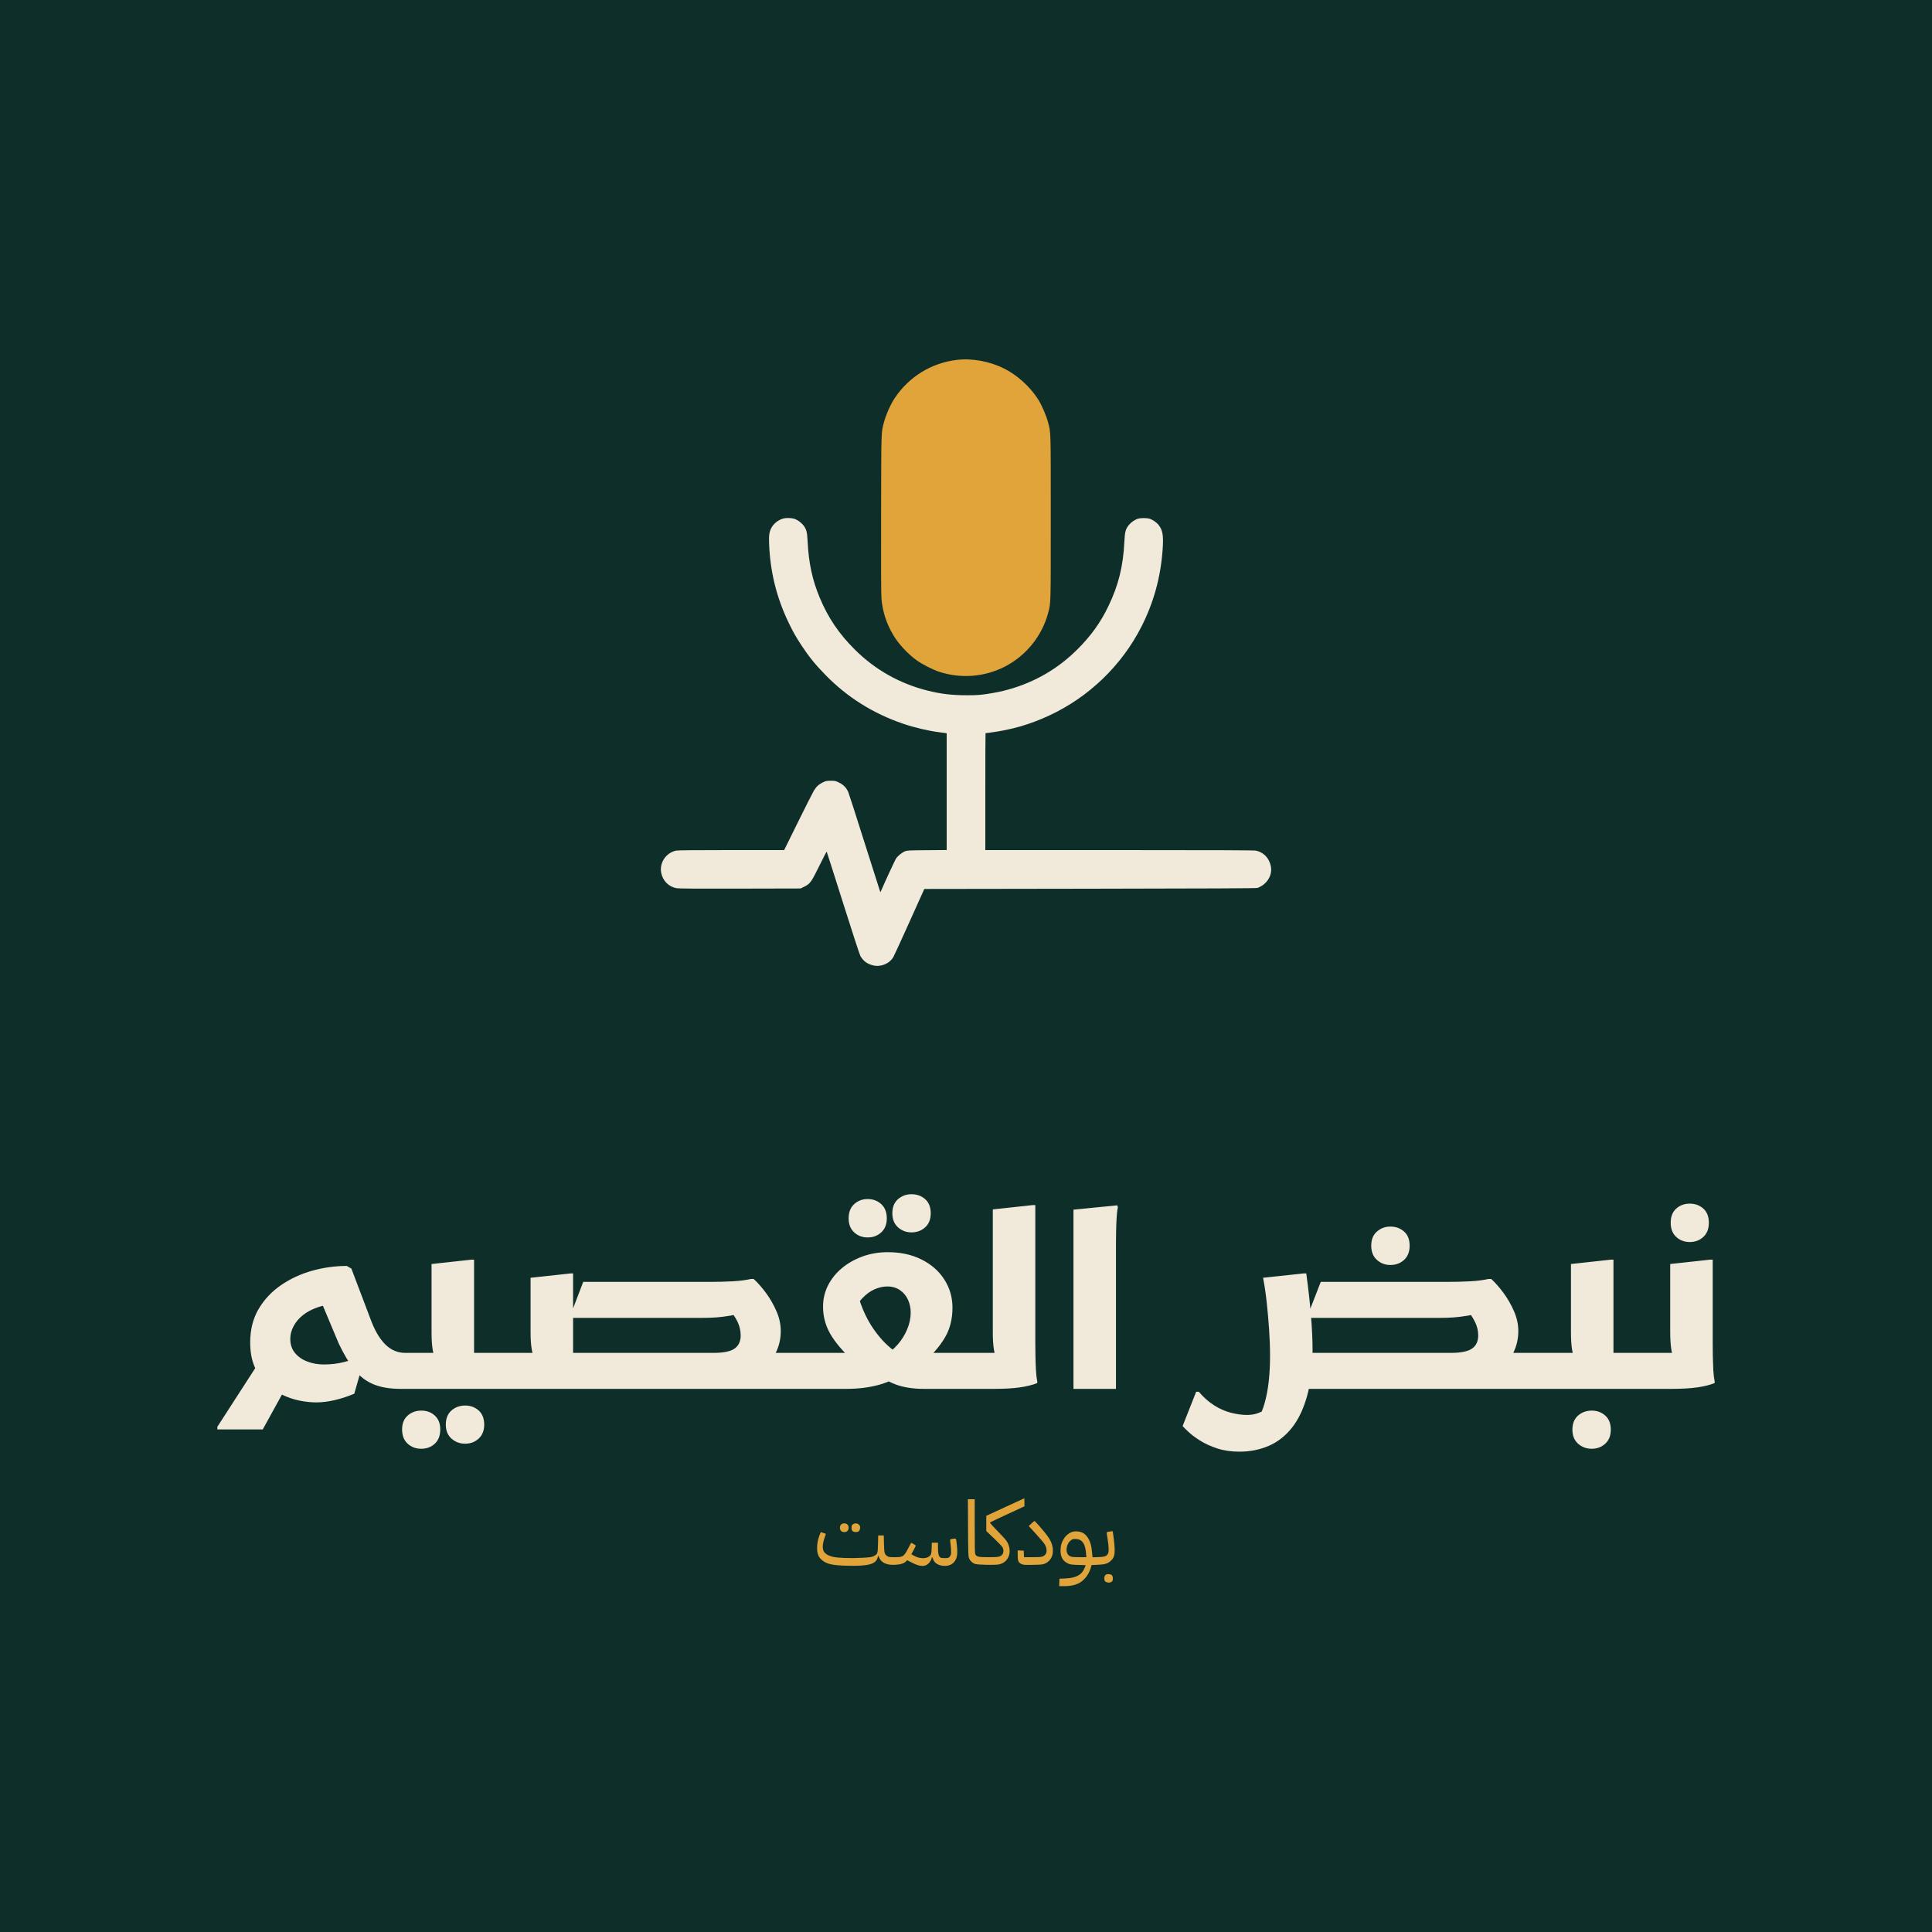
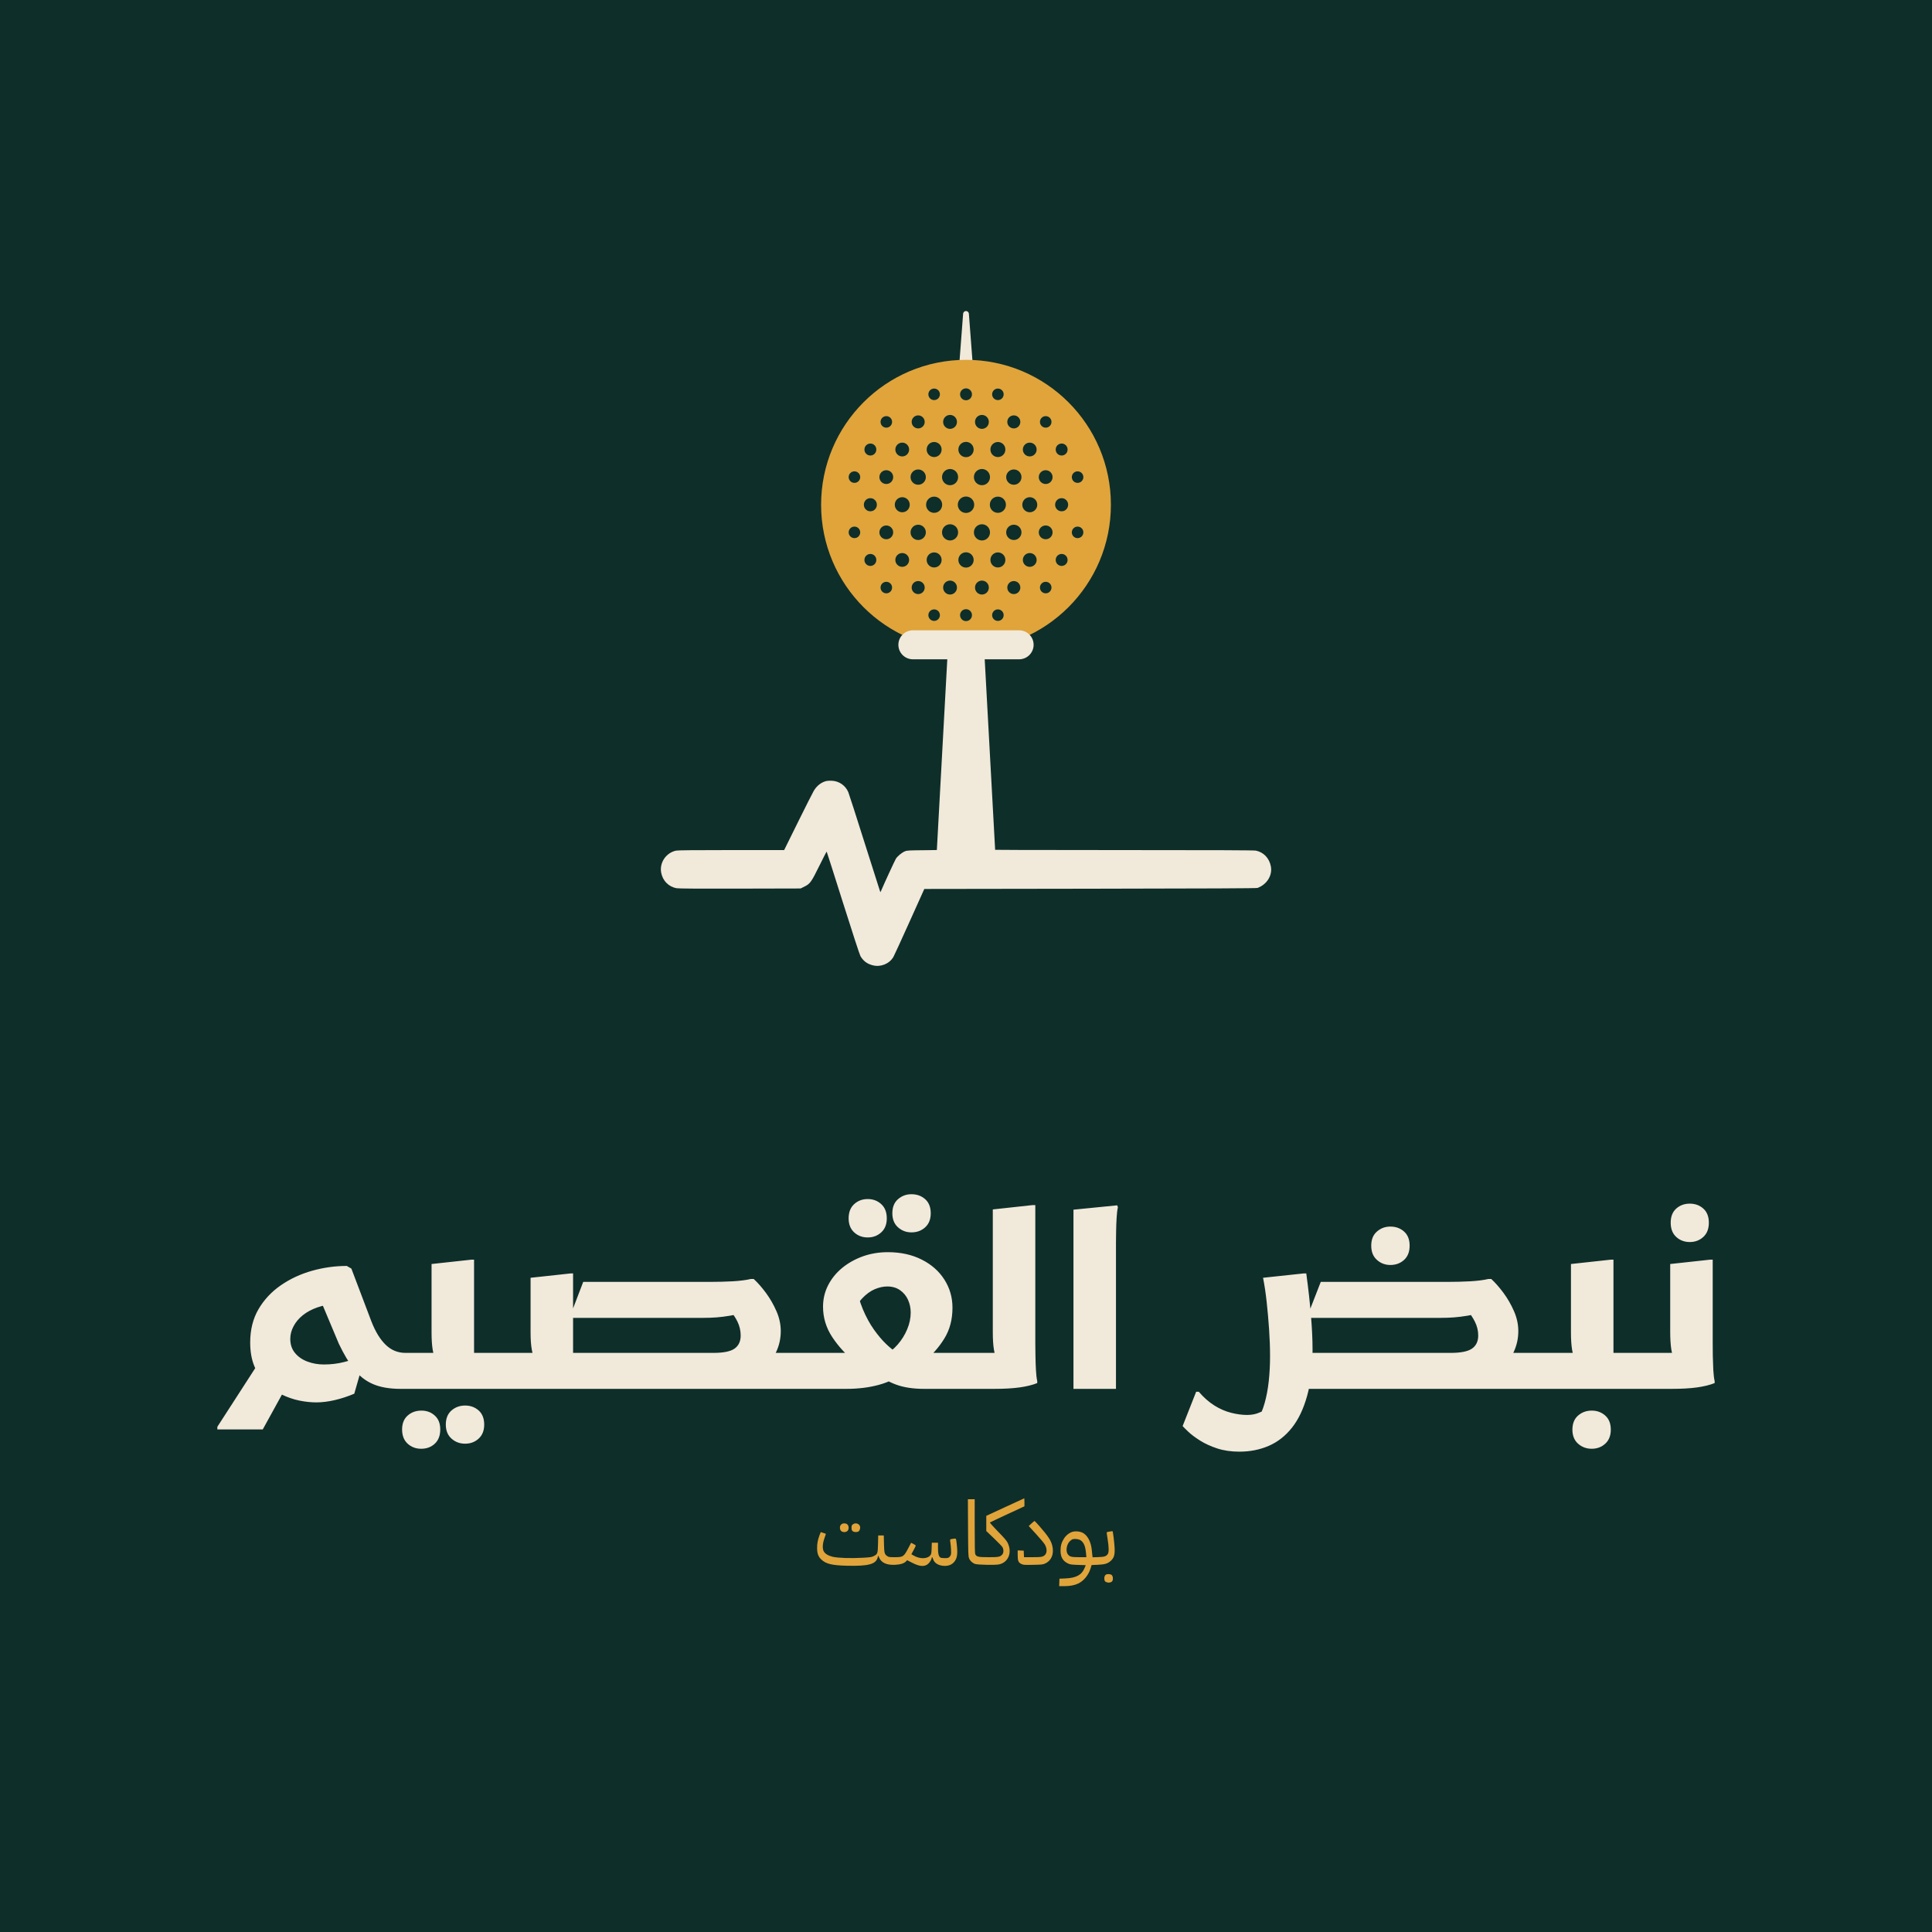
<svg xmlns="http://www.w3.org/2000/svg" viewBox="0 0 4000 4000" width="4000" height="4000">
  <rect width="4000" height="4000" fill="#0E2E2A" />
-   <path fill="#F1E9DA" fill-rule="evenodd" d="M 1622.500 1073.323 C 1611.654 1076.097, 1601.683 1083.852, 1596.876 1093.251 C 1592.671 1101.474, 1591.690 1108.440, 1592.335 1125.500 C 1594.528 1183.526, 1607.666 1236.856, 1632.564 1288.788 C 1641.771 1307.992, 1647.866 1318.754, 1659.697 1336.690 C 1675.260 1360.286, 1688.099 1376.073, 1709.428 1397.842 C 1754.437 1443.781, 1807.502 1477.067, 1869.649 1498.345 C 1892.629 1506.212, 1921.794 1513.119, 1944 1515.952 C 1948.675 1516.549, 1954.188 1517.293, 1956.250 1517.606 L 1960 1518.176 1960 1639.036 L 1960 1759.896 1919.250 1760.219 C 1881.373 1760.519, 1878.158 1760.681, 1873.644 1762.521 C 1867.111 1765.184, 1858.188 1772.525, 1854.774 1778.047 C 1852.529 1781.679, 1830.249 1829.991, 1824.404 1843.904 C 1823.617 1845.775, 1822.773 1847.106, 1822.527 1846.860 C 1822.281 1846.615, 1807.892 1801.433, 1790.550 1746.457 C 1773.209 1691.481, 1757.834 1643.673, 1756.384 1640.218 C 1752.622 1631.253, 1746.449 1624.825, 1737.223 1620.266 C 1730.021 1616.706, 1729.081 1616.500, 1720.052 1616.500 C 1711.406 1616.500, 1709.883 1616.797, 1704 1619.626 C 1695.151 1623.881, 1689.994 1628.642, 1684.846 1637.307 C 1682.456 1641.330, 1667.675 1670.576, 1652 1702.299 L 1623.500 1759.976 1514.299 1759.988 C 1438.258 1759.996, 1403.489 1760.337, 1399.799 1761.109 C 1379.044 1765.451, 1365.076 1786.007, 1368.874 1806.619 C 1372.009 1823.632, 1384.462 1836.136, 1401.111 1838.987 C 1405.568 1839.750, 1445.320 1839.993, 1532.552 1839.791 L 1657.605 1839.500 1665.224 1835.734 C 1677.295 1829.768, 1679.713 1826.408, 1696.508 1792.262 C 1704.503 1776.009, 1711.277 1762.944, 1711.563 1763.229 C 1711.848 1763.515, 1727.084 1811.261, 1745.421 1869.332 C 1765.025 1931.418, 1779.866 1976.802, 1781.445 1979.497 C 1787.466 1989.770, 1795.242 1995.566, 1807.068 1998.596 C 1823.439 2002.790, 1841.354 1995.490, 1849.719 1981.216 C 1851.187 1978.712, 1866.179 1946.027, 1883.035 1908.582 L 1913.683 1840.500 2257.092 1840 C 2506.351 1839.637, 2601.330 1839.194, 2603.528 1838.383 C 2622.981 1831.211, 2634.670 1812.461, 2631.229 1793.954 C 2628.047 1776.848, 2616.376 1764.493, 2600.201 1761.109 C 2596.395 1760.312, 2516.700 1760, 2317.451 1760 L 2040 1760 2040 1639 C 2040 1572.450, 2040.192 1518, 2040.428 1518 C 2040.663 1518, 2044.375 1517.541, 2048.678 1516.980 C 2093.743 1511.100, 2131.447 1500.275, 2171.769 1481.637 C 2254.200 1443.536, 2322.418 1377.818, 2363.431 1297 C 2388.639 1247.327, 2402.971 1195.175, 2407.083 1138.154 C 2409.204 1108.757, 2407.333 1097.408, 2398.596 1086.656 C 2394.119 1081.146, 2386.024 1075.685, 2379.500 1073.771 C 2377.300 1073.126, 2372.125 1072.598, 2368 1072.598 C 2363.875 1072.598, 2358.700 1073.126, 2356.500 1073.771 C 2349.976 1075.685, 2341.881 1081.146, 2337.404 1086.656 C 2330.410 1095.263, 2328.904 1100.771, 2327.878 1121.500 C 2325.348 1172.633, 2315.807 1211.252, 2294.955 1254.762 C 2278.823 1288.422, 2259.067 1316.024, 2231.046 1344.047 C 2190.801 1384.297, 2142.865 1412.264, 2088 1427.504 C 2072.458 1431.821, 2060.874 1434.192, 2041 1437.124 C 2028.357 1438.988, 2021.168 1439.416, 2002 1439.443 C 1971.397 1439.486, 1947.684 1436.707, 1920.683 1429.911 C 1862.630 1415.300, 1811.854 1386.696, 1769.951 1345 C 1736.763 1311.975, 1714.693 1279.351, 1697.158 1237.396 C 1681.828 1200.717, 1674.286 1165.698, 1672.091 1121 C 1671.099 1100.817, 1669.550 1095.214, 1662.596 1086.656 C 1658.235 1081.289, 1650.056 1075.695, 1644.014 1073.946 C 1638.197 1072.263, 1627.820 1071.962, 1622.500 1073.323" />
-   <path fill="#E0A43A" fill-rule="evenodd" d="M 1981.325 745.095 C 1928.480 751.253, 1881.795 779.973, 1852.251 824.500 C 1843.715 837.364, 1834.030 859.221, 1830.033 874.640 C 1824.301 896.754, 1824.619 886.419, 1824.235 1063.500 C 1823.993 1174.979, 1824.223 1230.451, 1824.964 1239 C 1827.372 1266.795, 1835.261 1291.103, 1849.791 1315.500 C 1860.370 1333.262, 1879.961 1354.260, 1898.080 1367.257 C 1909.422 1375.392, 1932.011 1386.858, 1944.836 1390.990 C 1990.086 1405.567, 2038.985 1401.574, 2081 1379.871 C 2124.499 1357.402, 2157.731 1316.071, 2170.032 1269.143 C 2175.755 1247.310, 2175.500 1256.490, 2175.500 1072 C 2175.500 887.196, 2175.769 896.744, 2169.944 874.522 C 2166.204 860.252, 2156.668 838.228, 2149.194 826.598 C 2132.524 800.659, 2106.802 777.199, 2080.234 763.701 C 2049.706 748.192, 2013.387 741.360, 1981.325 745.095" />
+   <path fill="#F1E9DA" fill-rule="evenodd" d="M 1710.746 1617.022 C 1700.183 1619.691, 1691.072 1626.827, 1684.846 1637.307 C 1682.456 1641.330, 1667.675 1670.576, 1652 1702.299 L 1623.500 1759.976 1514.299 1759.988 C 1438.258 1759.996, 1403.489 1760.337, 1399.799 1761.109 C 1379.044 1765.451, 1365.076 1786.007, 1368.874 1806.619 C 1372.009 1823.632, 1384.462 1836.136, 1401.111 1838.987 C 1405.568 1839.750, 1445.320 1839.993, 1532.552 1839.791 L 1657.605 1839.500 1665.224 1835.734 C 1677.295 1829.768, 1679.713 1826.408, 1696.508 1792.262 C 1704.503 1776.009, 1711.277 1762.944, 1711.563 1763.229 C 1711.848 1763.515, 1727.084 1811.261, 1745.421 1869.332 C 1765.025 1931.418, 1779.866 1976.802, 1781.445 1979.497 C 1787.466 1989.770, 1795.242 1995.566, 1807.068 1998.596 C 1823.439 2002.790, 1841.354 1995.490, 1849.719 1981.216 C 1851.187 1978.712, 1866.179 1946.027, 1883.035 1908.582 L 1913.683 1840.500 2257.092 1840 C 2506.351 1839.637, 2601.330 1839.194, 2603.528 1838.383 C 2622.981 1831.211, 2634.670 1812.461, 2631.229 1793.954 C 2628.047 1776.848, 2616.376 1764.493, 2600.201 1761.109 C 2596.395 1760.312, 2516.700 1760, 2317.451 1760 C 2133.150 1760, 2040 1759.664, 2040 1759 C 2040 1758.350, 2026 1758, 2000 1758 C 1975.456 1758, 1960 1758.366, 1960 1758.948 C 1960 1759.525, 1944.040 1760.023, 1919.250 1760.219 C 1881.373 1760.519, 1878.158 1760.681, 1873.644 1762.521 C 1867.111 1765.184, 1858.188 1772.525, 1854.774 1778.047 C 1852.529 1781.679, 1830.249 1829.991, 1824.404 1843.904 C 1823.617 1845.775, 1822.773 1847.106, 1822.527 1846.860 C 1822.281 1846.615, 1807.892 1801.433, 1790.550 1746.457 C 1773.209 1691.481, 1757.834 1643.673, 1756.384 1640.218 C 1750.561 1626.343, 1737.444 1617.173, 1722.385 1616.451 C 1718.048 1616.243, 1712.811 1616.500, 1710.746 1617.022" />
+   <path fill="#F1E9DA" fill-rule="evenodd" d="M1938 1790L1964 1315H2036L2062 1790Z" />
+   <path fill="#F1E9DA" fill-rule="evenodd" d="M1986 755L1994 650a6 6 0 0 1 12 0L2014 755Z" />
+   <path fill="#E0A43A" fill-rule="evenodd" d="M1700.0 1045.0a300 300 0 1 1 600 0a300 300 0 1 1 -600 0ZM1922.1 816.4a11.938 11.938 0 1 1 23.877 0a11.938 11.938 0 1 1 -23.877 0ZM1987.7 816.4a12.328 12.328 0 1 1 24.656 0a12.328 12.328 0 1 1 -24.656 0ZM2054.1 816.4a11.938 11.938 0 1 1 23.877 0a11.938 11.938 0 1 1 -23.877 0ZM1823.1 873.5a11.938 11.938 0 1 1 23.877 0a11.938 11.938 0 1 1 -23.877 0ZM1887.5 873.5a13.496 13.496 0 1 1 26.992 0a13.496 13.496 0 1 1 -26.992 0ZM1952.7 873.5a14.275 14.275 0 1 1 28.549 0a14.275 14.275 0 1 1 -28.549 0ZM2018.7 873.5a14.275 14.275 0 1 1 28.549 0a14.275 14.275 0 1 1 -28.549 0ZM2085.5 873.5a13.496 13.496 0 1 1 26.992 0a13.496 13.496 0 1 1 -26.992 0ZM2153.1 873.5a11.938 11.938 0 1 1 23.877 0a11.938 11.938 0 1 1 -23.877 0ZM1789.7 930.7a12.328 12.328 0 1 1 24.655 0a12.328 12.328 0 1 1 -24.655 0ZM1853.7 930.7a14.274 14.274 0 1 1 28.549 0a14.274 14.274 0 1 1 -28.549 0ZM1918.6 930.7a15.443 15.443 0 1 1 30.885 0a15.443 15.443 0 1 1 -30.885 0ZM1984.2 930.7a15.832 15.832 0 1 1 31.664 0a15.832 15.832 0 1 1 -31.664 0ZM2050.6 930.7a15.443 15.443 0 1 1 30.885 0a15.443 15.443 0 1 1 -30.885 0ZM2117.7 930.7a14.274 14.274 0 1 1 28.549 0a14.274 14.274 0 1 1 -28.549 0ZM2185.7 930.7a12.328 12.328 0 1 1 24.655 0a12.328 12.328 0 1 1 -24.655 0ZM1757.1 987.8a11.938 11.938 0 1 1 23.876 0a11.938 11.938 0 1 1 -23.876 0ZM1820.7 987.8a14.274 14.274 0 1 1 28.549 0a14.274 14.274 0 1 1 -28.549 0ZM1885.2 987.8a15.832 15.832 0 1 1 31.664 0a15.832 15.832 0 1 1 -31.664 0ZM1950.4 987.8a16.611 16.611 0 1 1 33.221 0a16.611 16.611 0 1 1 -33.221 0ZM2016.4 987.8a16.611 16.611 0 1 1 33.221 0a16.611 16.611 0 1 1 -33.221 0ZM2083.2 987.8a15.832 15.832 0 1 1 31.664 0a15.832 15.832 0 1 1 -31.664 0ZM2150.7 987.8a14.274 14.274 0 1 1 28.549 0a14.274 14.274 0 1 1 -28.549 0ZM2219.1 987.8a11.938 11.938 0 1 1 23.876 0a11.938 11.938 0 1 1 -23.876 0ZM1788.5 1045.0a13.496 13.496 0 1 1 26.991 0a13.496 13.496 0 1 1 -26.991 0ZM1852.6 1045.0a15.443 15.443 0 1 1 30.885 0a15.443 15.443 0 1 1 -30.885 0ZM1917.4 1045.0a16.611 16.611 0 1 1 33.221 0a16.611 16.611 0 1 1 -33.221 0ZM1983.0 1045.0a17.0 17.0 0 1 1 34.0 0a17.0 17.0 0 1 1 -34.0 0ZM2049.4 1045.0a16.611 16.611 0 1 1 33.221 0a16.611 16.611 0 1 1 -33.221 0ZM2116.6 1045.0a15.443 15.443 0 1 1 30.885 0a15.443 15.443 0 1 1 -30.885 0ZM2184.5 1045.0a13.496 13.496 0 1 1 26.991 0a13.496 13.496 0 1 1 -26.991 0ZM1757.1 1102.2a11.938 11.938 0 1 1 23.876 0a11.938 11.938 0 1 1 -23.876 0ZM1820.7 1102.2a14.274 14.274 0 1 1 28.549 0a14.274 14.274 0 1 1 -28.549 0ZM1885.2 1102.2a15.832 15.832 0 1 1 31.664 0a15.832 15.832 0 1 1 -31.664 0ZM1950.4 1102.2a16.611 16.611 0 1 1 33.221 0a16.611 16.611 0 1 1 -33.221 0ZM2016.4 1102.2a16.611 16.611 0 1 1 33.221 0a16.611 16.611 0 1 1 -33.221 0ZM2083.2 1102.2a15.832 15.832 0 1 1 31.664 0a15.832 15.832 0 1 1 -31.664 0ZM2150.7 1102.2a14.274 14.274 0 1 1 28.549 0a14.274 14.274 0 1 1 -28.549 0ZM2219.1 1102.2a11.938 11.938 0 1 1 23.876 0a11.938 11.938 0 1 1 -23.876 0ZM1789.7 1159.3a12.328 12.328 0 1 1 24.655 0a12.328 12.328 0 1 1 -24.655 0ZM1853.7 1159.3a14.274 14.274 0 1 1 28.549 0a14.274 14.274 0 1 1 -28.549 0ZM1918.6 1159.3a15.443 15.443 0 1 1 30.885 0a15.443 15.443 0 1 1 -30.885 0ZM1984.2 1159.3a15.832 15.832 0 1 1 31.664 0a15.832 15.832 0 1 1 -31.664 0ZM2050.6 1159.3a15.443 15.443 0 1 1 30.885 0a15.443 15.443 0 1 1 -30.885 0ZM2117.7 1159.3a14.274 14.274 0 1 1 28.549 0a14.274 14.274 0 1 1 -28.549 0ZM2185.7 1159.3a12.328 12.328 0 1 1 24.655 0a12.328 12.328 0 1 1 -24.655 0ZM1823.1 1216.5a11.938 11.938 0 1 1 23.877 0a11.938 11.938 0 1 1 -23.877 0ZM1887.5 1216.5a13.496 13.496 0 1 1 26.992 0a13.496 13.496 0 1 1 -26.992 0ZM1952.7 1216.5a14.275 14.275 0 1 1 28.549 0a14.275 14.275 0 1 1 -28.549 0ZM2018.7 1216.5a14.275 14.275 0 1 1 28.549 0a14.275 14.275 0 1 1 -28.549 0ZM2085.5 1216.5a13.496 13.496 0 1 1 26.992 0a13.496 13.496 0 1 1 -26.992 0ZM2153.1 1216.5a11.938 11.938 0 1 1 23.877 0a11.938 11.938 0 1 1 -23.877 0ZM1922.1 1273.6a11.938 11.938 0 1 1 23.877 0a11.938 11.938 0 1 1 -23.877 0ZM1987.7 1273.6a12.328 12.328 0 1 1 24.656 0a12.328 12.328 0 1 1 -24.656 0ZM2054.1 1273.6a11.938 11.938 0 1 1 23.877 0a11.938 11.938 0 1 1 -23.877 0Z" />
+   <path fill="#F1E9DA" fill-rule="evenodd" d="M1890 1305H2110a30 30 0 0 1 0 60H1890a30 30 0 0 1 0 -60Z" />
  <path fill="#F1E9DA" fill-rule="nonzero" d="M601.0 2856.0 544.0 2959.5H450.0V2954.0L548.5 2801.5ZM829.5 2875.5Q795.0 2875.5 772.0 2865.5Q749.0 2855.5 733.0 2835.0Q717.0 2814.5 701.5 2782.0L663.5 2691.5L696.5 2700.0Q675.0 2700.5 657.2 2706.8Q639.5 2713.0 627.0 2723.0Q614.5 2733.0 607.8 2745.8Q601.0 2758.5 601.0 2772.0Q601.0 2789.5 610.8 2801.2Q620.5 2813.0 636.5 2819.0Q652.5 2825.0 670.5 2825.0Q692.5 2825.0 712.2 2820.0Q732.0 2815.0 744.0 2809.0L754.0 2814.0L733.5 2885.5Q713.5 2894.0 693.0 2898.8Q672.5 2903.5 655.0 2903.5Q638.5 2903.5 620.0 2899.8Q601.5 2896.0 583.2 2887.2Q565.0 2878.5 550.2 2864.2Q535.5 2850.0 526.8 2829.0Q518.0 2808.0 518.0 2779.5Q518.0 2740.0 535.2 2710.5Q552.5 2681.0 581.5 2661.0Q610.5 2641.0 646.0 2631.0Q681.5 2621.0 718.0 2621.0L727.5 2626.5L769.0 2736.0Q781.5 2768.0 798.8 2784.5Q816.0 2801.0 839.5 2801.0V2865.5ZM839.5 2801.0H933.5L904.0 2814.5Q898.0 2808.5 895.8 2794.2Q893.5 2780.0 893.5 2759.0V2617.0L976.0 2608.0H981.5V2837.0L946.0 2801.0H1046.0V2865.5L1036.0 2875.5H829.5V2811.0ZM923.0 2949.5Q923.0 2930.5 934.8 2920.2Q946.5 2910.0 963.0 2910.0Q979.5 2910.0 991.0 2920.2Q1002.5 2930.5 1002.5 2949.5Q1002.5 2968.0 991.0 2978.5Q979.5 2989.0 963.0 2989.0Q946.5 2989.0 934.8 2978.5Q923.0 2968.0 923.0 2949.5ZM832.5 2959.5Q832.5 2941.0 844.0 2930.8Q855.5 2920.5 872.5 2920.5Q889.0 2920.5 900.2 2930.8Q911.5 2941.0 911.5 2959.5Q911.5 2978.5 900.2 2989.0Q889.0 2999.5 872.0 2999.5Q855.5 2999.5 844.0 2989.0Q832.5 2978.5 832.5 2959.5ZM1463.0 2875.5V2801.0H1672.0V2865.5L1662.0 2875.5ZM1174.5 2801.0H1477.0Q1508.5 2801.0 1521.0 2792.0Q1533.5 2783.0 1533.5 2765.0Q1533.5 2750.0 1526.8 2736.2Q1520.0 2722.5 1511.0 2713.5L1547.5 2716.5Q1526.5 2721.5 1511.5 2724.0Q1496.5 2726.5 1483.8 2727.5Q1471.0 2728.5 1455.5 2728.5H1179.0L1207.5 2654.0H1470.5Q1494.0 2654.0 1516.8 2652.8Q1539.5 2651.5 1554.5 2648.0H1560.5Q1573.0 2659.5 1585.8 2676.8Q1598.5 2694.0 1607.5 2714.5Q1616.5 2735.0 1616.5 2756.0Q1616.5 2779.0 1606.8 2799.5Q1597.0 2820.0 1573.0 2836.5L1557.5 2864.0Q1544.0 2869.5 1526.5 2872.5Q1509.0 2875.5 1487.0 2875.5H1174.5ZM1046.0 2801.0H1138.5L1109.0 2814.5Q1103.5 2808.5 1101.0 2794.2Q1098.5 2780.0 1098.5 2759.0V2645.5L1181.5 2636.5H1186.5V2837.5L1151.0 2801.0H1252.5V2865.5L1242.5 2875.5H1036.0V2811.0ZM1838.0 2592.5Q1878.0 2592.5 1908.2 2607.8Q1938.5 2623.0 1955.2 2649.2Q1972.0 2675.5 1972.0 2707.5Q1972.0 2744.0 1955.2 2771.2Q1938.5 2798.5 1912.0 2820.0L1894.0 2801.0H2012.5V2865.5L2002.5 2875.5H1913.5Q1879.0 2875.5 1854.8 2866.5Q1830.5 2857.5 1812.5 2841.0L1877.0 2839.0Q1850.0 2859.0 1819.5 2867.2Q1789.0 2875.5 1752.5 2875.5H1662.0V2811.0L1672.0 2801.0H1790.0L1770.5 2820.0Q1742.5 2797.5 1723.2 2768.5Q1704.0 2739.5 1704.0 2705.5Q1704.0 2681.5 1714.5 2661.0Q1725.0 2640.5 1743.5 2625.2Q1762.0 2610.0 1786.2 2601.2Q1810.5 2592.5 1838.0 2592.5ZM1764.0 2723.5 1772.0 2658.5Q1776.5 2687.0 1786.5 2710.8Q1796.5 2734.5 1809.2 2752.5Q1822.0 2770.5 1834.5 2782.5Q1847.0 2794.5 1856.5 2800.0L1830.0 2807.0Q1846.0 2798.0 1858.5 2783.8Q1871.0 2769.5 1878.2 2752.2Q1885.5 2735.0 1885.5 2717.5Q1885.5 2703.5 1880.0 2691.2Q1874.5 2679.0 1863.5 2671.2Q1852.5 2663.5 1837.0 2663.5Q1824.5 2663.5 1811.0 2669.2Q1797.5 2675.0 1785.2 2688.0Q1773.0 2701.0 1764.0 2723.5ZM1887.0 2551.5Q1871.0 2551.5 1859.2 2541.0Q1847.5 2530.5 1847.5 2512.0Q1847.5 2493.0 1859.2 2482.8Q1871.0 2472.5 1887.0 2472.5Q1904.0 2472.5 1915.5 2482.8Q1927.0 2493.0 1927.0 2512.0Q1927.0 2530.5 1915.5 2541.0Q1904.0 2551.5 1887.0 2551.5ZM1796.5 2562.0Q1780.0 2562.0 1768.5 2551.5Q1757.0 2541.0 1757.0 2522.5Q1757.0 2503.5 1768.5 2493.0Q1780.0 2482.5 1796.5 2482.5Q1813.0 2482.5 1824.5 2493.0Q1836.0 2503.5 1836.0 2522.5Q1836.0 2541.0 1824.5 2551.5Q1813.0 2562.0 1796.5 2562.0ZM1992.5 2875.5V2811.0L2002.5 2801.0H2095.0L2066.0 2814.5Q2060.0 2808.5 2057.8 2794.2Q2055.5 2780.0 2055.5 2759.0V2504.0L2138.0 2495.0H2143.5V2782.5Q2143.5 2792.5 2143.8 2807.2Q2144.0 2822.0 2144.8 2836.2Q2145.5 2850.5 2147.5 2859.5V2863.5Q2132.5 2869.5 2111.0 2872.5Q2089.5 2875.5 2058.0 2875.5ZM2222.5 2504.5 2313.0 2495.5 2314.5 2499.5Q2312.5 2508.5 2311.8 2522.0Q2311.0 2535.5 2310.8 2549.5Q2310.5 2563.5 2310.5 2573.5V2875.5H2222.5ZM2990.0 2875.5V2801.0H3198.5V2865.5L3188.5 2875.5ZM2701.5 2801.0H3003.5Q3035.0 2801.0 3047.8 2792.0Q3060.5 2783.0 3060.5 2765.0Q3060.5 2750.0 3053.5 2736.2Q3046.5 2722.5 3038.0 2713.5L3074.5 2716.5Q3053.5 2721.5 3038.5 2724.0Q3023.5 2726.5 3010.5 2727.5Q2997.5 2728.5 2982.5 2728.5H2705.5L2734.5 2654.0H2997.0Q3021.0 2654.0 3043.8 2652.8Q3066.5 2651.5 3081.5 2648.0H3087.5Q3100.0 2659.5 3112.8 2676.8Q3125.5 2694.0 3134.5 2714.5Q3143.5 2735.0 3143.5 2756.0Q3143.5 2779.0 3133.8 2799.5Q3124.0 2820.0 3100.0 2836.5L3084.5 2864.0Q3071.0 2869.5 3053.2 2872.5Q3035.5 2875.5 3014.0 2875.5H2701.5ZM2878.5 2619.0Q2862.5 2619.0 2850.8 2608.5Q2839.0 2598.0 2839.0 2579.0Q2839.0 2560.0 2850.8 2549.8Q2862.5 2539.5 2878.5 2539.5Q2895.5 2539.5 2907.0 2549.8Q2918.5 2560.0 2918.5 2579.0Q2918.5 2598.0 2907.0 2608.5Q2895.5 2619.0 2878.5 2619.0ZM2482.0 2881.5Q2497.0 2899.0 2514.0 2909.8Q2531.0 2920.5 2548.8 2925.0Q2566.5 2929.5 2582.0 2929.5Q2596.5 2929.5 2607.5 2924.5Q2618.5 2919.5 2625.5 2918.0L2604.0 2938.0Q2612.5 2925.5 2618.2 2905.2Q2624.0 2885.0 2626.8 2859.8Q2629.5 2834.5 2629.5 2808.0Q2629.5 2781.0 2627.5 2752.0Q2625.5 2723.0 2622.5 2695.5Q2619.5 2668.0 2615.0 2645.5L2699.0 2636.5H2704.5Q2711.0 2684.0 2714.2 2723.8Q2717.5 2763.5 2717.5 2794.5Q2717.5 2850.0 2706.2 2890.2Q2695.0 2930.5 2674.8 2956.0Q2654.5 2981.5 2626.8 2993.5Q2599.0 3005.5 2566.0 3005.5Q2540.5 3005.5 2520.0 2998.8Q2499.5 2992.0 2484.5 2982.5Q2469.5 2973.0 2460.5 2964.5Q2451.5 2956.0 2448.5 2952.5L2476.5 2881.5ZM3198.5 2801.0H3292.5L3263.0 2814.5Q3257.0 2808.5 3254.8 2794.2Q3252.5 2780.0 3252.5 2759.0V2617.0L3335.0 2608.0H3340.5V2837.0L3305.0 2801.0H3405.0V2865.5L3395.0 2875.5H3188.5V2811.0ZM3255.5 2960.0Q3255.5 2941.0 3267.2 2930.8Q3279.0 2920.5 3295.5 2920.5Q3312.0 2920.5 3323.5 2930.8Q3335.0 2941.0 3335.0 2960.0Q3335.0 2978.5 3323.5 2989.0Q3312.0 2999.5 3295.5 2999.5Q3279.0 2999.5 3267.2 2989.0Q3255.5 2978.5 3255.5 2960.0ZM3395.0 2875.5V2811.0L3405.0 2801.0H3497.5L3468.5 2814.5Q3462.5 2808.5 3460.2 2793.5Q3458.0 2778.5 3458.0 2757.5V2617.0L3540.5 2608.0H3546.0V2782.5Q3546.0 2792.5 3546.2 2807.2Q3546.5 2822.0 3547.2 2836.2Q3548.0 2850.5 3550.0 2859.5V2863.5Q3535.0 2869.5 3513.5 2872.5Q3492.0 2875.5 3460.5 2875.5ZM3498.5 2571.5Q3482.0 2571.5 3470.5 2561.0Q3459.0 2550.5 3459.0 2531.5Q3459.0 2512.5 3470.5 2502.2Q3482.0 2492.0 3498.5 2492.0Q3515.0 2492.0 3526.5 2502.2Q3538.0 2512.5 3538.0 2531.5Q3538.0 2550.5 3526.5 2561.0Q3515.0 2571.5 3498.5 2571.5Z" />
  <path fill="#E0A43A" fill-rule="evenodd" d="M 2081.250 3120.220 L 2042 3138.363 2042 3154.103 L 2042 3169.843 2057.569 3184.671 C 2066.131 3192.827, 2074.093 3201.043, 2075.261 3202.929 C 2078.316 3207.863, 2078.169 3215.111, 2074.942 3218.610 C 2070.470 3223.459, 2067.640 3224, 2046.782 3223.998 C 2025.669 3223.997, 2021.860 3223.166, 2019.279 3218 C 2018.325 3216.092, 2018.026 3202.305, 2018.015 3159.750 L 2018 3104 2010.962 3104 L 2003.924 3104 2004.228 3162.750 C 2004.508 3216.850, 2004.677 3221.877, 2006.362 3226.257 C 2008.403 3231.561, 2013.124 3236.011, 2018.789 3237.974 C 2024.251 3239.865, 2060.574 3240.576, 2068.275 3238.942 C 2087.769 3234.805, 2096.027 3214.397, 2086.324 3194.339 C 2084.161 3189.867, 2079.421 3184.339, 2066.075 3170.725 C 2056.225 3160.677, 2049.052 3152.600, 2049.575 3152.146 C 2050.084 3151.703, 2066.363 3143.988, 2085.750 3135 L 2121 3118.659 2121 3110.330 C 2121 3105.748, 2120.887 3102.017, 2120.750 3102.038 C 2120.613 3102.059, 2102.838 3110.241, 2081.250 3120.220 M 2135.501 3154.250 L 2129.909 3159.500 2145.370 3176.387 C 2153.874 3185.674, 2162.013 3195.446, 2163.458 3198.101 C 2169.120 3208.503, 2167.590 3218.469, 2159.788 3222.010 C 2156.064 3223.700, 2153.171 3223.959, 2137.796 3223.978 L 2120.091 3224 2119.796 3217.250 L 2119.500 3210.500 2113.250 3210.202 L 2107 3209.905 2107 3219.551 C 2107 3231.602, 2108.418 3235.056, 2114.595 3238.046 C 2118.733 3240.049, 2120.221 3240.158, 2138.752 3239.815 C 2156.848 3239.480, 2158.937 3239.254, 2163.727 3237.111 C 2177.206 3231.083, 2182.892 3216.544, 2178.451 3199.460 C 2175.710 3188.916, 2169.610 3179.774, 2151.622 3159.250 C 2146.681 3153.613, 2142.291 3149, 2141.866 3149 C 2141.441 3149, 2138.577 3151.363, 2135.501 3154.250 M 1741.455 3156.455 C 1739.648 3158.261, 1739 3159.990, 1739 3163 C 1739 3168.629, 1742.371 3172, 1748 3172 C 1753.629 3172, 1757 3168.629, 1757 3163 C 1757 3157.371, 1753.629 3154, 1748 3154 C 1744.990 3154, 1743.261 3154.648, 1741.455 3156.455 M 1765.635 3156.073 C 1763.430 3157.807, 1763 3158.944, 1763 3163.034 C 1763 3166.775, 1763.514 3168.401, 1765.189 3169.961 C 1767.847 3172.438, 1774.541 3172.710, 1777.738 3170.471 C 1780.132 3168.794, 1781.575 3163.386, 1780.517 3160.053 C 1778.643 3154.149, 1770.760 3152.041, 1765.635 3156.073 M 2220.995 3171.296 C 2214.052 3173.254, 2207.287 3178.489, 2202.874 3185.317 C 2197.798 3193.169, 2195.705 3200.527, 2195.710 3210.500 C 2195.716 3223.836, 2200.697 3232.252, 2211.500 3237.177 C 2215.806 3239.140, 2218.680 3239.529, 2232.202 3239.978 L 2247.903 3240.500 2245.502 3246.400 C 2239.679 3260.710, 2228.168 3266.992, 2206 3267.956 L 2193.500 3268.500 2193.208 3276.250 L 2192.916 3284 2203.208 3283.983 C 2215.207 3283.962, 2224.584 3282.202, 2232.411 3278.499 C 2243.912 3273.058, 2253.878 3260.755, 2258.030 3246.871 L 2260.013 3240.241 2272.256 3239.741 C 2287.054 3239.137, 2293.142 3237.388, 2299.294 3231.972 C 2306.422 3225.698, 2308.343 3219.539, 2307.705 3205 C 2307.275 3195.191, 2304.360 3171.166, 2303.481 3170.181 C 2303.147 3169.808, 2291.844 3171.823, 2291.317 3172.350 C 2291.120 3172.546, 2291.911 3178.511, 2293.073 3185.604 C 2296.026 3203.621, 2296.134 3213.966, 2293.410 3217.663 C 2289.962 3222.343, 2286.582 3223.406, 2273.815 3223.824 L 2262.129 3224.207 2261.617 3220.853 C 2261.336 3219.009, 2260.861 3214.350, 2260.562 3210.500 C 2259.147 3192.293, 2251.336 3177.690, 2240.432 3172.867 C 2234.909 3170.424, 2226.497 3169.744, 2220.995 3171.296 M 1696.990 3177.750 C 1693.191 3187.889, 1691.740 3195.281, 1691.737 3204.500 C 1691.733 3216.587, 1694.228 3223.222, 1701.104 3229.404 C 1710.774 3238.098, 1723.105 3240.962, 1754 3241.690 C 1797.884 3242.725, 1813.287 3238.601, 1817.076 3224.803 L 1818.258 3220.500 1820.033 3224.621 C 1824.791 3235.665, 1835.799 3240.655, 1853.419 3239.755 C 1864.457 3239.192, 1871.975 3236.785, 1875.967 3232.535 L 1878.131 3230.232 1888.816 3235.687 C 1904.188 3243.535, 1914.302 3244.186, 1921.580 3237.795 C 1925.181 3234.634, 1929 3228.326, 1929 3225.540 C 1929 3222.589, 1930.692 3224.028, 1931.878 3227.987 C 1934.420 3236.473, 1943.936 3242, 1956.003 3242 C 1964.170 3242, 1970.173 3239.621, 1974.874 3234.521 C 1981.656 3227.163, 1983.168 3218.268, 1980.994 3198.500 C 1979.479 3184.720, 1979.623 3185.043, 1975.247 3185.628 C 1966.329 3186.822, 1966.675 3186.524, 1967.479 3192.300 C 1968.983 3203.106, 1969.606 3214.625, 1968.869 3218 C 1968.449 3219.925, 1966.931 3222.512, 1965.497 3223.750 C 1963.304 3225.642, 1961.743 3225.995, 1955.694 3225.968 C 1951.325 3225.949, 1947.817 3225.418, 1946.761 3224.616 C 1943.324 3222.006, 1942 3216.560, 1942 3205.032 L 1942 3194 1935.608 3194 L 1929.216 3194 1928.853 3205.433 C 1928.548 3215.053, 1928.162 3217.314, 1926.424 3219.683 C 1920.414 3227.876, 1904.647 3228.258, 1891.458 3220.528 L 1886.897 3217.855 1891.448 3209.437 C 1893.952 3204.807, 1896 3200.572, 1896 3200.026 C 1896 3199.480, 1893.832 3197.935, 1891.182 3196.592 L 1886.364 3194.151 1881.036 3204.325 C 1871.103 3223.294, 1870.068 3224, 1852.180 3224 C 1841.455 3224, 1839.964 3223.777, 1836.898 3221.713 C 1831.287 3217.936, 1830.627 3215.434, 1830.178 3196.250 L 1829.773 3179 1824 3179 L 1818.227 3179 1817.846 3196.450 C 1817.410 3216.445, 1816.955 3217.714, 1808.755 3221.829 C 1804.744 3223.841, 1801.697 3224.297, 1786.307 3225.188 C 1761.498 3226.625, 1733.817 3225.675, 1723.500 3223.033 C 1714.440 3220.713, 1708.543 3217.084, 1705.548 3211.986 C 1702.357 3206.555, 1702.903 3195.905, 1706.948 3184.648 C 1708.697 3179.779, 1709.987 3175.682, 1709.814 3175.543 C 1709.489 3175.281, 1699.838 3172, 1699.394 3172 C 1699.256 3172, 1698.174 3174.588, 1696.990 3177.750 M 2221.214 3186.659 C 2219.957 3186.928, 2217.189 3188.803, 2215.064 3190.824 C 2208.224 3197.332, 2205.962 3211.382, 2210.711 3217.864 C 2214.529 3223.076, 2218.082 3223.997, 2234.367 3223.998 L 2249.235 3224 2248.537 3216.250 C 2247.181 3201.204, 2244.059 3193.635, 2237.299 3189.003 C 2233.878 3186.658, 2226.344 3185.561, 2221.214 3186.659 M 2289.695 3260.111 C 2287.088 3261.627, 2285.794 3265.822, 2286.551 3270.300 C 2287.101 3273.556, 2287.789 3274.432, 2290.784 3275.683 C 2294.825 3277.372, 2299.429 3276.826, 2302.184 3274.333 C 2304.918 3271.859, 2304.689 3263.720, 2301.811 3261.039 C 2299.400 3258.793, 2292.826 3258.289, 2289.695 3260.111" />
</svg>
